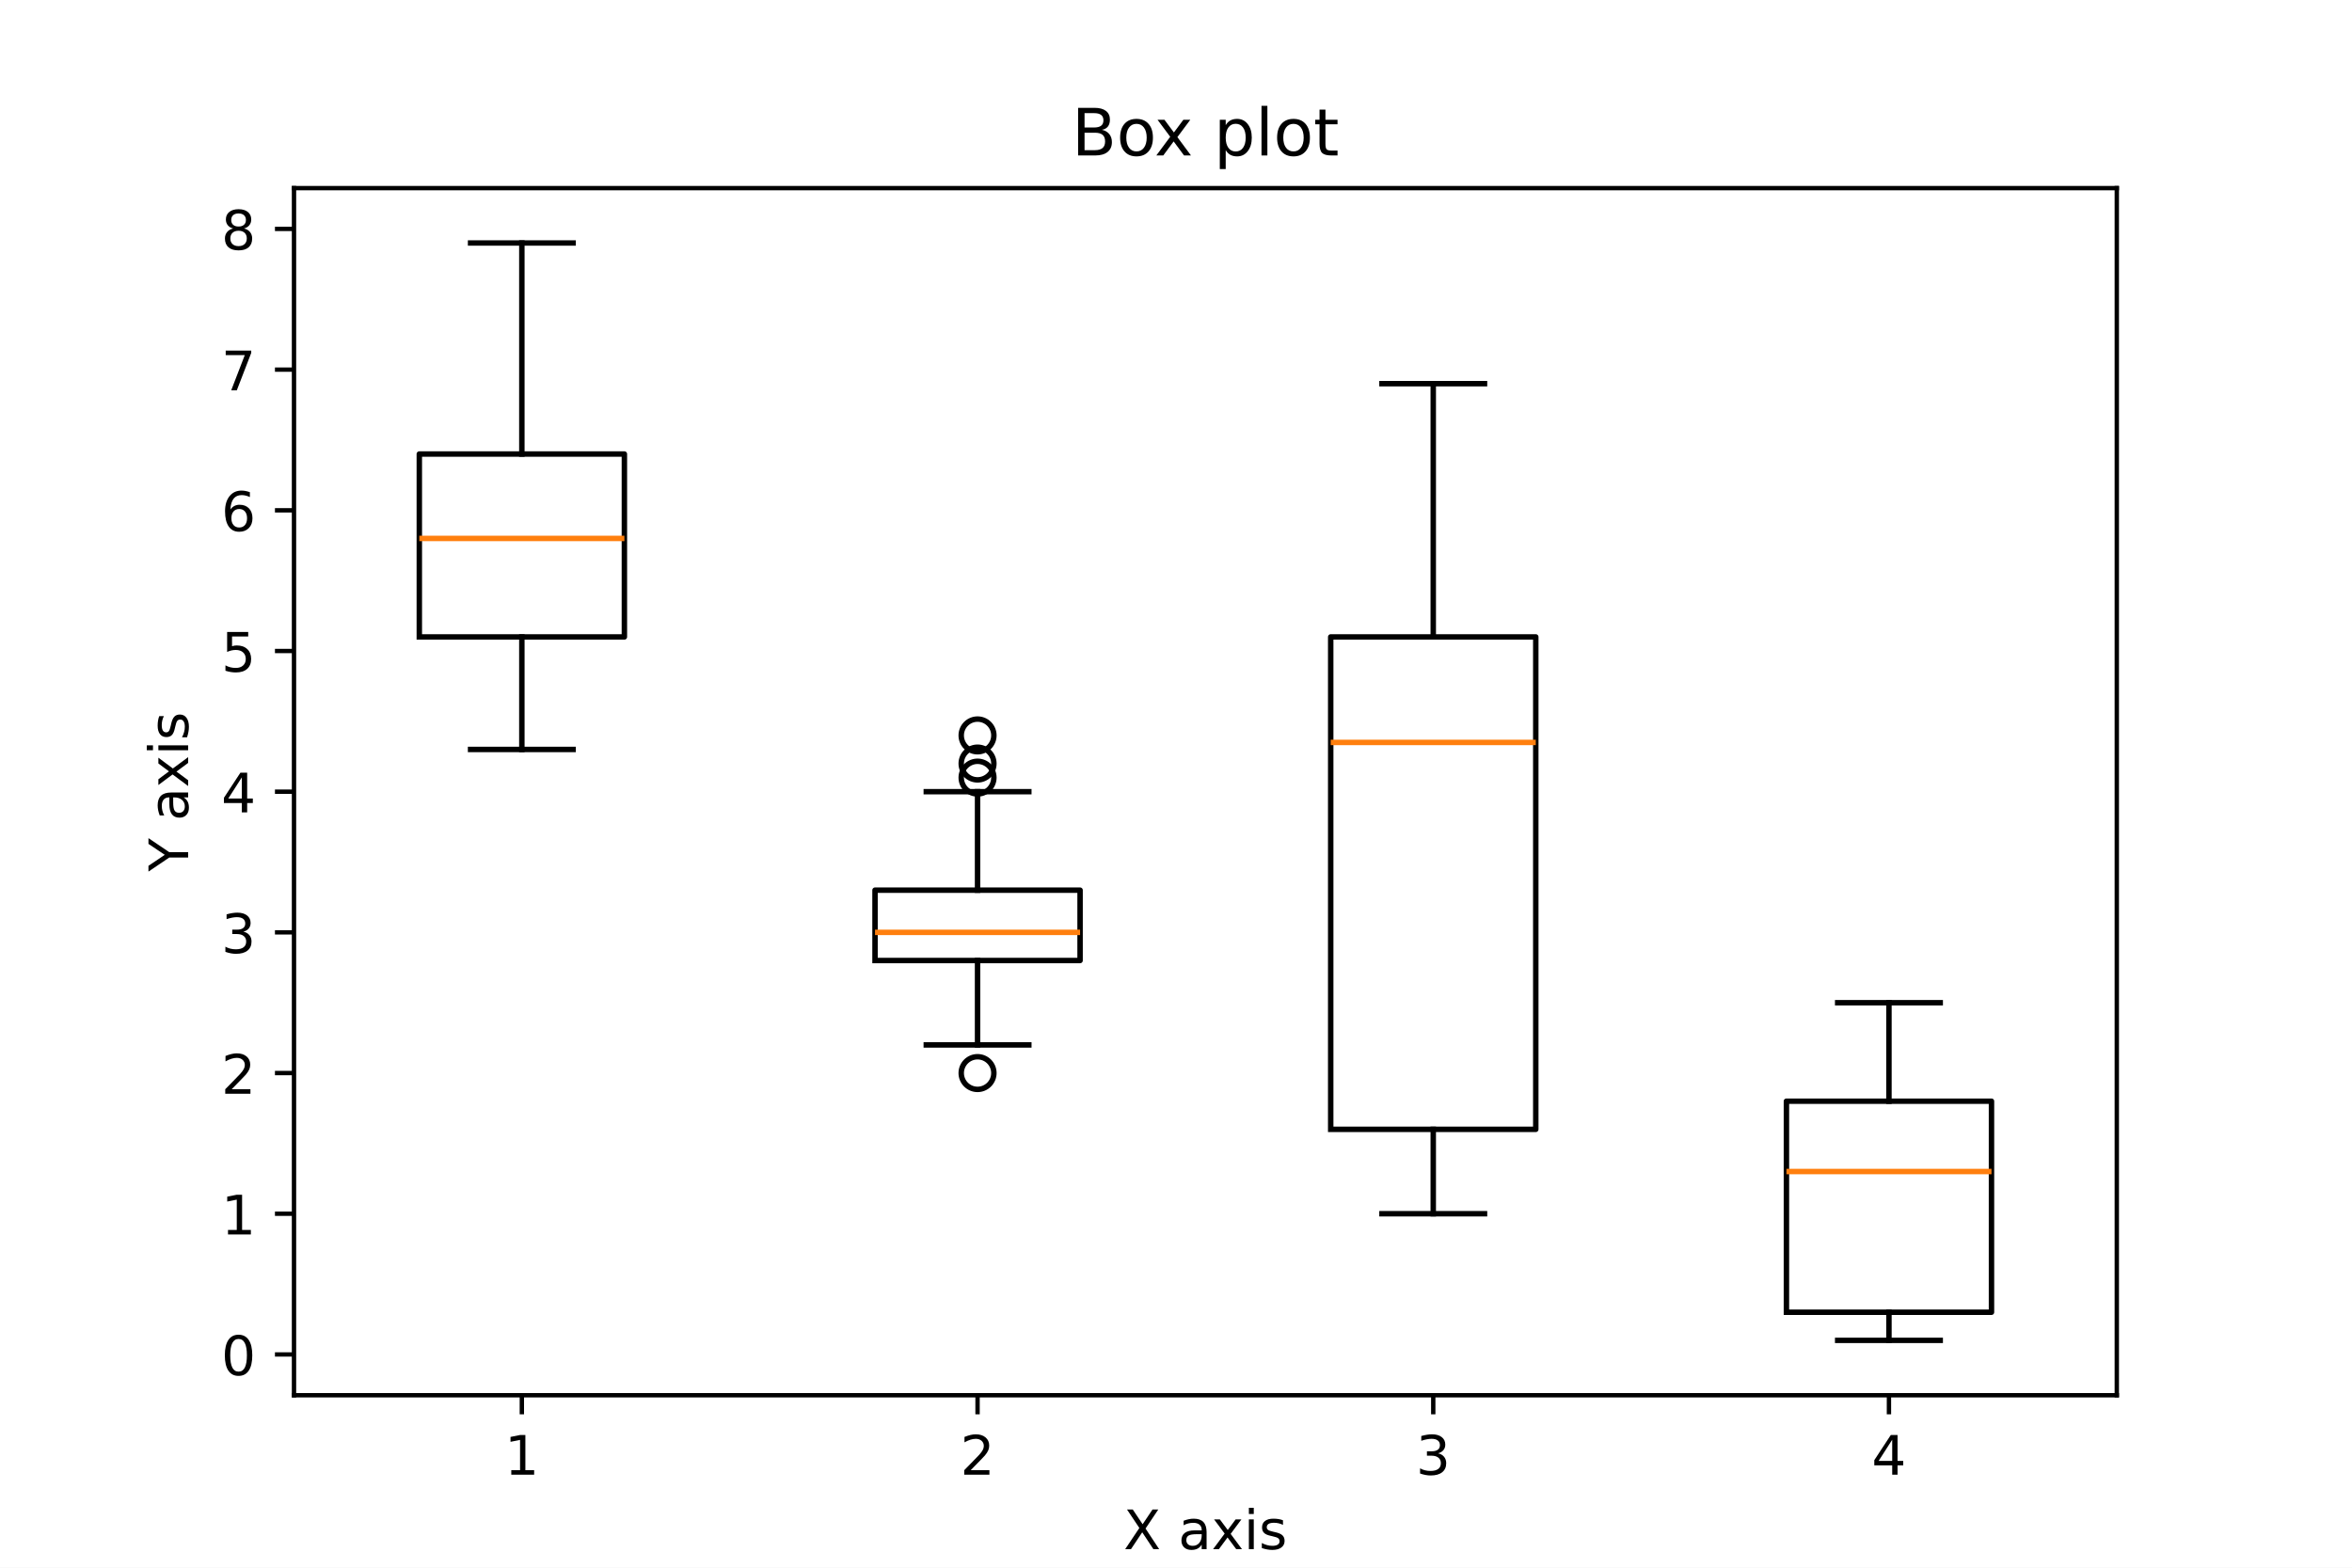
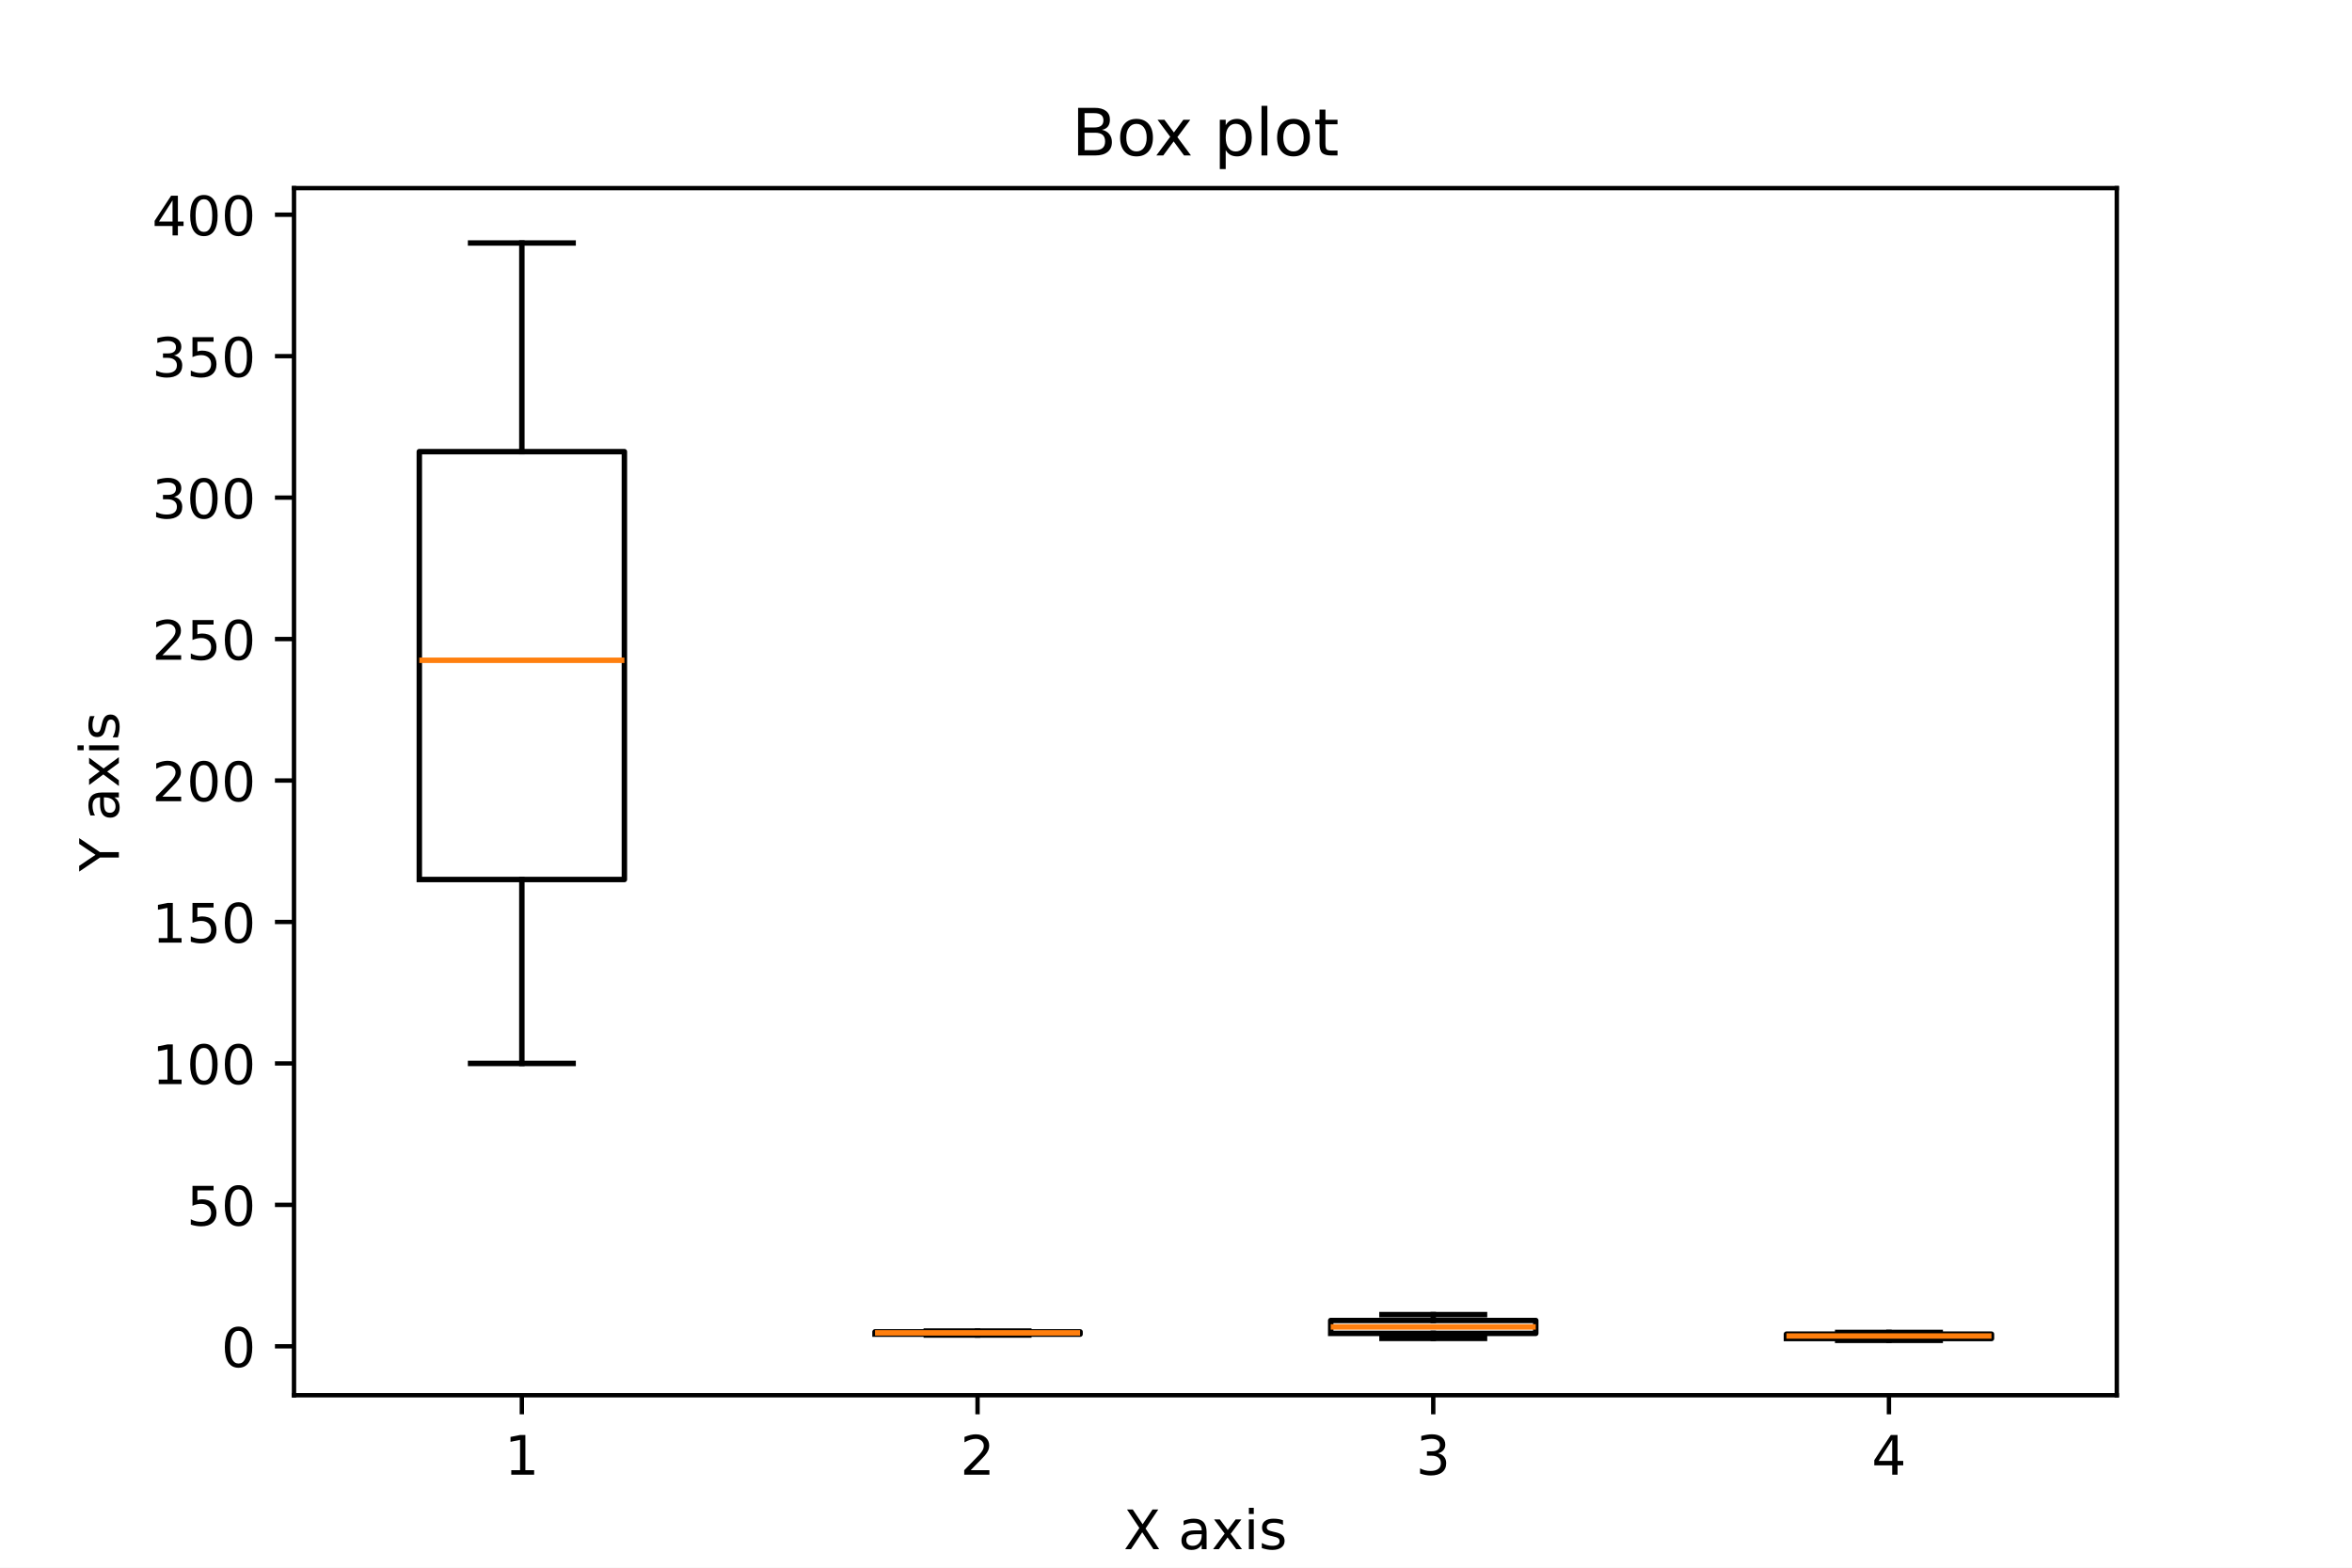
<svg xmlns="http://www.w3.org/2000/svg" xmlns:xlink="http://www.w3.org/1999/xlink" width="432pt" height="288pt" viewBox="0 0 432 288" version="1.1">
  <defs>
    <style type="text/css">*{stroke-linejoin: round; stroke-linecap: butt}</style>
  </defs>
  <g id="figure_1">
    <g id="patch_1">
      <path d="M 0 288  L 432 288  L 432 0  L 0 0  z " style="fill: #ffffff" />
    </g>
    <g id="axes_1">
      <g id="patch_2">
        <path d="M 54 256.32  L 388.8 256.32  L 388.8 34.56  L 54 34.56  z " style="fill: #ffffff" />
      </g>
      <g id="matplotlib.axis_1">
        <g id="xtick_1">
          <g id="line2d_1">
            <defs>
-               <path id="mfc45e859c0" d="M 0 0  L 0 3.5  " style="stroke: #000000; stroke-width: 0.8" />
+               <path id="m1914e4370e" d="M 0 0  L 0 3.5  " style="stroke: #000000; stroke-width: 0.8" />
            </defs>
            <g>
-               <use xlink:href="#mfc45e859c0" x="95.85" y="256.32" style="stroke: #000000; stroke-width: 0.8" />
+               <use xlink:href="#m1914e4370e" x="95.85" y="256.32" style="stroke: #000000; stroke-width: 0.8" />
            </g>
          </g>
          <g id="text_1">
            <g transform="translate(92.66875 270.9184) scale(0.1 -0.1)">
              <defs>
                <path id="DejaVuSans-31" d="M 794 531  L 1825 531  L 1825 4091  L 703 3866  L 703 4441  L 1819 4666  L 2450 4666  L 2450 531  L 3481 531  L 3481 0  L 794 0  L 794 531  z " transform="scale(0.015625)" />
              </defs>
              <use xlink:href="#DejaVuSans-31" />
            </g>
          </g>
        </g>
        <g id="xtick_2">
          <g id="line2d_2">
            <g>
-               <use xlink:href="#mfc45e859c0" x="179.55" y="256.32" style="stroke: #000000; stroke-width: 0.8" />
+               <use xlink:href="#m1914e4370e" x="179.55" y="256.32" style="stroke: #000000; stroke-width: 0.8" />
            </g>
          </g>
          <g id="text_2">
            <g transform="translate(176.3688 270.9184) scale(0.1 -0.1)">
              <defs>
                <path id="DejaVuSans-32" d="M 1228 531  L 3431 531  L 3431 0  L 469 0  L 469 531  Q 828 903 1448 1529  Q 2069 2156 2228 2338  Q 2531 2678 2651 2914  Q 2772 3150 2772 3378  Q 2772 3750 2511 3984  Q 2250 4219 1831 4219  Q 1534 4219 1204 4116  Q 875 4013 500 3803  L 500 4441  Q 881 4594 1212 4672  Q 1544 4750 1819 4750  Q 2544 4750 2975 4387  Q 3406 4025 3406 3419  Q 3406 3131 3298 2873  Q 3191 2616 2906 2266  Q 2828 2175 2409 1742  Q 1991 1309 1228 531  z " transform="scale(0.015625)" />
              </defs>
              <use xlink:href="#DejaVuSans-32" />
            </g>
          </g>
        </g>
        <g id="xtick_3">
          <g id="line2d_3">
            <g>
-               <use xlink:href="#mfc45e859c0" x="263.25" y="256.32" style="stroke: #000000; stroke-width: 0.8" />
+               <use xlink:href="#m1914e4370e" x="263.25" y="256.32" style="stroke: #000000; stroke-width: 0.8" />
            </g>
          </g>
          <g id="text_3">
            <g transform="translate(260.0688 270.9184) scale(0.1 -0.1)">
              <defs>
                <path id="DejaVuSans-33" d="M 2597 2516  Q 3050 2419 3304 2112  Q 3559 1806 3559 1356  Q 3559 666 3084 287  Q 2609 -91 1734 -91  Q 1441 -91 1130 -33  Q 819 25 488 141  L 488 750  Q 750 597 1062 519  Q 1375 441 1716 441  Q 2309 441 2620 675  Q 2931 909 2931 1356  Q 2931 1769 2642 2001  Q 2353 2234 1838 2234  L 1294 2234  L 1294 2753  L 1863 2753  Q 2328 2753 2575 2939  Q 2822 3125 2822 3475  Q 2822 3834 2567 4026  Q 2313 4219 1838 4219  Q 1578 4219 1281 4162  Q 984 4106 628 3988  L 628 4550  Q 988 4650 1302 4700  Q 1616 4750 1894 4750  Q 2613 4750 3031 4423  Q 3450 4097 3450 3541  Q 3450 3153 3228 2886  Q 3006 2619 2597 2516  z " transform="scale(0.015625)" />
              </defs>
              <use xlink:href="#DejaVuSans-33" />
            </g>
          </g>
        </g>
        <g id="xtick_4">
          <g id="line2d_4">
            <g>
-               <use xlink:href="#mfc45e859c0" x="346.95" y="256.32" style="stroke: #000000; stroke-width: 0.8" />
+               <use xlink:href="#m1914e4370e" x="346.95" y="256.32" style="stroke: #000000; stroke-width: 0.8" />
            </g>
          </g>
          <g id="text_4">
            <g transform="translate(343.7688 270.9184) scale(0.1 -0.1)">
              <defs>
                <path id="DejaVuSans-34" d="M 2419 4116  L 825 1625  L 2419 1625  L 2419 4116  z M 2253 4666  L 3047 4666  L 3047 1625  L 3713 1625  L 3713 1100  L 3047 1100  L 3047 0  L 2419 0  L 2419 1100  L 313 1100  L 313 1709  L 2253 4666  z " transform="scale(0.015625)" />
              </defs>
              <use xlink:href="#DejaVuSans-34" />
            </g>
          </g>
        </g>
        <g id="text_5">
          <g transform="translate(206.3688 284.5966) scale(0.1 -0.1)">
            <defs>
              <path id="DejaVuSans-58" d="M 403 4666  L 1081 4666  L 2241 2931  L 3406 4666  L 4084 4666  L 2584 2425  L 4184 0  L 3506 0  L 2194 1984  L 872 0  L 191 0  L 1856 2491  L 403 4666  z " transform="scale(0.015625)" />
              <path id="DejaVuSans-20" transform="scale(0.015625)" />
              <path id="DejaVuSans-61" d="M 2194 1759  Q 1497 1759 1228 1600  Q 959 1441 959 1056  Q 959 750 1161 570  Q 1363 391 1709 391  Q 2188 391 2477 730  Q 2766 1069 2766 1631  L 2766 1759  L 2194 1759  z M 3341 1997  L 3341 0  L 2766 0  L 2766 531  Q 2569 213 2275 61  Q 1981 -91 1556 -91  Q 1019 -91 701 211  Q 384 513 384 1019  Q 384 1609 779 1909  Q 1175 2209 1959 2209  L 2766 2209  L 2766 2266  Q 2766 2663 2505 2880  Q 2244 3097 1772 3097  Q 1472 3097 1187 3025  Q 903 2953 641 2809  L 641 3341  Q 956 3463 1253 3523  Q 1550 3584 1831 3584  Q 2591 3584 2966 3190  Q 3341 2797 3341 1997  z " transform="scale(0.015625)" />
              <path id="DejaVuSans-78" d="M 3513 3500  L 2247 1797  L 3578 0  L 2900 0  L 1881 1375  L 863 0  L 184 0  L 1544 1831  L 300 3500  L 978 3500  L 1906 2253  L 2834 3500  L 3513 3500  z " transform="scale(0.015625)" />
              <path id="DejaVuSans-69" d="M 603 3500  L 1178 3500  L 1178 0  L 603 0  L 603 3500  z M 603 4863  L 1178 4863  L 1178 4134  L 603 4134  L 603 4863  z " transform="scale(0.015625)" />
              <path id="DejaVuSans-73" d="M 2834 3397  L 2834 2853  Q 2591 2978 2328 3040  Q 2066 3103 1784 3103  Q 1356 3103 1142 2972  Q 928 2841 928 2578  Q 928 2378 1081 2264  Q 1234 2150 1697 2047  L 1894 2003  Q 2506 1872 2764 1633  Q 3022 1394 3022 966  Q 3022 478 2636 193  Q 2250 -91 1575 -91  Q 1294 -91 989 -36  Q 684 19 347 128  L 347 722  Q 666 556 975 473  Q 1284 391 1588 391  Q 1994 391 2212 530  Q 2431 669 2431 922  Q 2431 1156 2273 1281  Q 2116 1406 1581 1522  L 1381 1569  Q 847 1681 609 1914  Q 372 2147 372 2553  Q 372 3047 722 3315  Q 1072 3584 1716 3584  Q 2034 3584 2315 3537  Q 2597 3491 2834 3397  z " transform="scale(0.015625)" />
            </defs>
            <use xlink:href="#DejaVuSans-58" />
            <use xlink:href="#DejaVuSans-20" transform="translate(68.50586 0)" />
            <use xlink:href="#DejaVuSans-61" transform="translate(100.293 0)" />
            <use xlink:href="#DejaVuSans-78" transform="translate(161.5723 0)" />
            <use xlink:href="#DejaVuSans-69" transform="translate(220.752 0)" />
            <use xlink:href="#DejaVuSans-73" transform="translate(248.5352 0)" />
          </g>
        </g>
      </g>
      <g id="matplotlib.axis_2">
        <g id="ytick_1">
          <g id="line2d_5">
            <defs>
-               <path id="m4e6c977503" d="M 0 0  L -3.5 0  " style="stroke: #000000; stroke-width: 0.8" />
+               <path id="m6f1f8311e8" d="M 0 0  L -3.5 0  " style="stroke: #000000; stroke-width: 0.8" />
            </defs>
            <g>
-               <use xlink:href="#m4e6c977503" x="54" y="248.825" style="stroke: #000000; stroke-width: 0.8" />
+               <use xlink:href="#m6f1f8311e8" x="54" y="247.331" style="stroke: #000000; stroke-width: 0.8" />
            </g>
          </g>
          <g id="text_6">
-             <g transform="translate(40.6375 252.6238) scale(0.1 -0.1)">
+             <g transform="translate(40.6375 251.1306) scale(0.1 -0.1)">
              <defs>
                <path id="DejaVuSans-30" d="M 2034 4250  Q 1547 4250 1301 3770  Q 1056 3291 1056 2328  Q 1056 1369 1301 889  Q 1547 409 2034 409  Q 2525 409 2770 889  Q 3016 1369 3016 2328  Q 3016 3291 2770 3770  Q 2525 4250 2034 4250  z M 2034 4750  Q 2819 4750 3233 4129  Q 3647 3509 3647 2328  Q 3647 1150 3233 529  Q 2819 -91 2034 -91  Q 1250 -91 836 529  Q 422 1150 422 2328  Q 422 3509 836 4129  Q 1250 4750 2034 4750  z " transform="scale(0.015625)" />
              </defs>
              <use xlink:href="#DejaVuSans-30" />
            </g>
          </g>
        </g>
        <g id="ytick_2">
          <g id="line2d_6">
            <g>
-               <use xlink:href="#m4e6c977503" x="54" y="222.978" style="stroke: #000000; stroke-width: 0.8" />
+               <use xlink:href="#m6f1f8311e8" x="54" y="221.345" style="stroke: #000000; stroke-width: 0.8" />
            </g>
          </g>
          <g id="text_7">
-             <g transform="translate(40.6375 226.7777) scale(0.1 -0.1)">
-               <use xlink:href="#DejaVuSans-31" />
+             <g transform="translate(34.275 225.1446) scale(0.1 -0.1)">
+               <defs>
+                 <path id="DejaVuSans-35" d="M 691 4666  L 3169 4666  L 3169 4134  L 1269 4134  L 1269 2991  Q 1406 3038 1543 3061  Q 1681 3084 1819 3084  Q 2600 3084 3056 2656  Q 3513 2228 3513 1497  Q 3513 744 3044 326  Q 2575 -91 1722 -91  Q 1428 -91 1123 -41  Q 819 9 494 109  L 494 744  Q 775 591 1075 516  Q 1375 441 1709 441  Q 2250 441 2565 725  Q 2881 1009 2881 1497  Q 2881 1984 2565 2268  Q 2250 2553 1709 2553  Q 1456 2553 1204 2497  Q 953 2441 691 2322  L 691 4666  z " transform="scale(0.015625)" />
+               </defs>
+               <use xlink:href="#DejaVuSans-35" />
+               <use xlink:href="#DejaVuSans-30" transform="translate(63.62305 0)" />
            </g>
          </g>
        </g>
        <g id="ytick_3">
          <g id="line2d_7">
            <g>
-               <use xlink:href="#m4e6c977503" x="54" y="197.132" style="stroke: #000000; stroke-width: 0.8" />
+               <use xlink:href="#m6f1f8311e8" x="54" y="195.359" style="stroke: #000000; stroke-width: 0.8" />
            </g>
          </g>
          <g id="text_8">
-             <g transform="translate(40.6375 200.9315) scale(0.1 -0.1)">
-               <use xlink:href="#DejaVuSans-32" />
+             <g transform="translate(27.9125 199.1585) scale(0.1 -0.1)">
+               <use xlink:href="#DejaVuSans-31" />
+               <use xlink:href="#DejaVuSans-30" transform="translate(63.62305 0)" />
+               <use xlink:href="#DejaVuSans-30" transform="translate(127.2461 0)" />
            </g>
          </g>
        </g>
        <g id="ytick_4">
          <g id="line2d_8">
            <g>
-               <use xlink:href="#m4e6c977503" x="54" y="171.286" style="stroke: #000000; stroke-width: 0.8" />
+               <use xlink:href="#m6f1f8311e8" x="54" y="169.373" style="stroke: #000000; stroke-width: 0.8" />
            </g>
          </g>
          <g id="text_9">
-             <g transform="translate(40.6375 175.0854) scale(0.1 -0.1)">
-               <use xlink:href="#DejaVuSans-33" />
+             <g transform="translate(27.9125 173.1724) scale(0.1 -0.1)">
+               <use xlink:href="#DejaVuSans-31" />
+               <use xlink:href="#DejaVuSans-35" transform="translate(63.62305 0)" />
+               <use xlink:href="#DejaVuSans-30" transform="translate(127.2461 0)" />
            </g>
          </g>
        </g>
        <g id="ytick_5">
          <g id="line2d_9">
            <g>
-               <use xlink:href="#m4e6c977503" x="54" y="145.44" style="stroke: #000000; stroke-width: 0.8" />
+               <use xlink:href="#m6f1f8311e8" x="54" y="143.387" style="stroke: #000000; stroke-width: 0.8" />
            </g>
          </g>
          <g id="text_10">
-             <g transform="translate(40.6375 149.2392) scale(0.1 -0.1)">
-               <use xlink:href="#DejaVuSans-34" />
+             <g transform="translate(27.9125 147.1863) scale(0.1 -0.1)">
+               <use xlink:href="#DejaVuSans-32" />
+               <use xlink:href="#DejaVuSans-30" transform="translate(63.62305 0)" />
+               <use xlink:href="#DejaVuSans-30" transform="translate(127.2461 0)" />
            </g>
          </g>
        </g>
        <g id="ytick_6">
          <g id="line2d_10">
            <g>
-               <use xlink:href="#m4e6c977503" x="54" y="119.594" style="stroke: #000000; stroke-width: 0.8" />
+               <use xlink:href="#m6f1f8311e8" x="54" y="117.401" style="stroke: #000000; stroke-width: 0.8" />
            </g>
          </g>
          <g id="text_11">
-             <g transform="translate(40.6375 123.3931) scale(0.1 -0.1)">
-               <defs>
-                 <path id="DejaVuSans-35" d="M 691 4666  L 3169 4666  L 3169 4134  L 1269 4134  L 1269 2991  Q 1406 3038 1543 3061  Q 1681 3084 1819 3084  Q 2600 3084 3056 2656  Q 3513 2228 3513 1497  Q 3513 744 3044 326  Q 2575 -91 1722 -91  Q 1428 -91 1123 -41  Q 819 9 494 109  L 494 744  Q 775 591 1075 516  Q 1375 441 1709 441  Q 2250 441 2565 725  Q 2881 1009 2881 1497  Q 2881 1984 2565 2268  Q 2250 2553 1709 2553  Q 1456 2553 1204 2497  Q 953 2441 691 2322  L 691 4666  z " transform="scale(0.015625)" />
-               </defs>
-               <use xlink:href="#DejaVuSans-35" />
+             <g transform="translate(27.9125 121.2002) scale(0.1 -0.1)">
+               <use xlink:href="#DejaVuSans-32" />
+               <use xlink:href="#DejaVuSans-35" transform="translate(63.62305 0)" />
+               <use xlink:href="#DejaVuSans-30" transform="translate(127.2461 0)" />
            </g>
          </g>
        </g>
        <g id="ytick_7">
          <g id="line2d_11">
            <g>
-               <use xlink:href="#m4e6c977503" x="54" y="93.748" style="stroke: #000000; stroke-width: 0.8" />
+               <use xlink:href="#m6f1f8311e8" x="54" y="91.415" style="stroke: #000000; stroke-width: 0.8" />
            </g>
          </g>
          <g id="text_12">
-             <g transform="translate(40.6375 97.54691) scale(0.1 -0.1)">
-               <defs>
-                 <path id="DejaVuSans-36" d="M 2113 2584  Q 1688 2584 1439 2293  Q 1191 2003 1191 1497  Q 1191 994 1439 701  Q 1688 409 2113 409  Q 2538 409 2786 701  Q 3034 994 3034 1497  Q 3034 2003 2786 2293  Q 2538 2584 2113 2584  z M 3366 4563  L 3366 3988  Q 3128 4100 2886 4159  Q 2644 4219 2406 4219  Q 1781 4219 1451 3797  Q 1122 3375 1075 2522  Q 1259 2794 1537 2939  Q 1816 3084 2150 3084  Q 2853 3084 3261 2657  Q 3669 2231 3669 1497  Q 3669 778 3244 343  Q 2819 -91 2113 -91  Q 1303 -91 875 529  Q 447 1150 447 2328  Q 447 3434 972 4092  Q 1497 4750 2381 4750  Q 2619 4750 2861 4703  Q 3103 4656 3366 4563  z " transform="scale(0.015625)" />
-               </defs>
-               <use xlink:href="#DejaVuSans-36" />
+             <g transform="translate(27.9125 95.21416) scale(0.1 -0.1)">
+               <use xlink:href="#DejaVuSans-33" />
+               <use xlink:href="#DejaVuSans-30" transform="translate(63.62305 0)" />
+               <use xlink:href="#DejaVuSans-30" transform="translate(127.2461 0)" />
            </g>
          </g>
        </g>
        <g id="ytick_8">
          <g id="line2d_12">
            <g>
-               <use xlink:href="#m4e6c977503" x="54" y="67.902" style="stroke: #000000; stroke-width: 0.8" />
+               <use xlink:href="#m6f1f8311e8" x="54" y="65.429" style="stroke: #000000; stroke-width: 0.8" />
            </g>
          </g>
          <g id="text_13">
-             <g transform="translate(40.6375 71.70076) scale(0.1 -0.1)">
-               <defs>
-                 <path id="DejaVuSans-37" d="M 525 4666  L 3525 4666  L 3525 4397  L 1831 0  L 1172 0  L 2766 4134  L 525 4134  L 525 4666  z " transform="scale(0.015625)" />
-               </defs>
-               <use xlink:href="#DejaVuSans-37" />
+             <g transform="translate(27.9125 69.22808) scale(0.1 -0.1)">
+               <use xlink:href="#DejaVuSans-33" />
+               <use xlink:href="#DejaVuSans-35" transform="translate(63.62305 0)" />
+               <use xlink:href="#DejaVuSans-30" transform="translate(127.2461 0)" />
            </g>
          </g>
        </g>
        <g id="ytick_9">
          <g id="line2d_13">
            <g>
-               <use xlink:href="#m4e6c977503" x="54" y="42.055" style="stroke: #000000; stroke-width: 0.8" />
+               <use xlink:href="#m6f1f8311e8" x="54" y="39.443" style="stroke: #000000; stroke-width: 0.8" />
            </g>
          </g>
          <g id="text_14">
-             <g transform="translate(40.6375 45.8546) scale(0.1 -0.1)">
-               <defs>
-                 <path id="DejaVuSans-38" d="M 2034 2216  Q 1584 2216 1326 1975  Q 1069 1734 1069 1313  Q 1069 891 1326 650  Q 1584 409 2034 409  Q 2484 409 2743 651  Q 3003 894 3003 1313  Q 3003 1734 2745 1975  Q 2488 2216 2034 2216  z M 1403 2484  Q 997 2584 770 2862  Q 544 3141 544 3541  Q 544 4100 942 4425  Q 1341 4750 2034 4750  Q 2731 4750 3128 4425  Q 3525 4100 3525 3541  Q 3525 3141 3298 2862  Q 3072 2584 2669 2484  Q 3125 2378 3379 2068  Q 3634 1759 3634 1313  Q 3634 634 3220 271  Q 2806 -91 2034 -91  Q 1263 -91 848 271  Q 434 634 434 1313  Q 434 1759 690 2068  Q 947 2378 1403 2484  z M 1172 3481  Q 1172 3119 1398 2916  Q 1625 2713 2034 2713  Q 2441 2713 2670 2916  Q 2900 3119 2900 3481  Q 2900 3844 2670 4047  Q 2441 4250 2034 4250  Q 1625 4250 1398 4047  Q 1172 3844 1172 3481  z " transform="scale(0.015625)" />
-               </defs>
-               <use xlink:href="#DejaVuSans-38" />
+             <g transform="translate(27.9125 43.242) scale(0.1 -0.1)">
+               <use xlink:href="#DejaVuSans-34" />
+               <use xlink:href="#DejaVuSans-30" transform="translate(63.62305 0)" />
+               <use xlink:href="#DejaVuSans-30" transform="translate(127.2461 0)" />
            </g>
          </g>
        </g>
        <g id="text_15">
-           <g transform="translate(34.55781 160.1002) rotate(-90) scale(0.1 -0.1)">
+           <g transform="translate(21.83281 160.1002) rotate(-90) scale(0.1 -0.1)">
            <defs>
              <path id="DejaVuSans-59" d="M -13 4666  L 666 4666  L 1959 2747  L 3244 4666  L 3922 4666  L 2272 2222  L 2272 0  L 1638 0  L 1638 2222  L -13 4666  z " transform="scale(0.015625)" />
            </defs>
            <use xlink:href="#DejaVuSans-59" />
            <use xlink:href="#DejaVuSans-20" transform="translate(61.08398 0)" />
            <use xlink:href="#DejaVuSans-61" transform="translate(92.87109 0)" />
            <use xlink:href="#DejaVuSans-78" transform="translate(154.1504 0)" />
            <use xlink:href="#DejaVuSans-69" transform="translate(213.3301 0)" />
            <use xlink:href="#DejaVuSans-73" transform="translate(241.1133 0)" />
          </g>
        </g>
      </g>
      <g id="line2d_14">
-         <path d="M 77.017 117.009  L 114.683 117.009  L 114.683 83.409  L 77.017 83.409  L 77.017 117.009  " clip-path="url(#pa0dce81ddb)" style="fill: none; stroke: #000000; stroke-linecap: square" />
+         <path d="M 77.017 161.577  L 114.683 161.577  L 114.683 82.969  L 77.017 82.969  L 77.017 161.577  " clip-path="url(#p18687133e6)" style="fill: none; stroke: #000000; stroke-linecap: square" />
      </g>
      <g id="line2d_15">
-         <path d="M 95.85 117.009  L 95.85 137.686  " clip-path="url(#pa0dce81ddb)" style="fill: none; stroke: #000000; stroke-linecap: square" />
+         <path d="M 95.85 161.577  L 95.85 195.359  " clip-path="url(#p18687133e6)" style="fill: none; stroke: #000000; stroke-linecap: square" />
      </g>
      <g id="line2d_16">
-         <path d="M 95.85 83.409  L 95.85 44.64  " clip-path="url(#pa0dce81ddb)" style="fill: none; stroke: #000000; stroke-linecap: square" />
+         <path d="M 95.85 82.969  L 95.85 44.64  " clip-path="url(#p18687133e6)" style="fill: none; stroke: #000000; stroke-linecap: square" />
      </g>
      <g id="line2d_17">
-         <path d="M 86.434 137.686  L 105.266 137.686  " clip-path="url(#pa0dce81ddb)" style="fill: none; stroke: #000000; stroke-linecap: square" />
+         <path d="M 86.434 195.359  L 105.266 195.359  " clip-path="url(#p18687133e6)" style="fill: none; stroke: #000000; stroke-linecap: square" />
      </g>
      <g id="line2d_18">
-         <path d="M 86.434 44.64  L 105.266 44.64  " clip-path="url(#pa0dce81ddb)" style="fill: none; stroke: #000000; stroke-linecap: square" />
+         <path d="M 86.434 44.64  L 105.266 44.64  " clip-path="url(#p18687133e6)" style="fill: none; stroke: #000000; stroke-linecap: square" />
      </g>
      <g id="line2d_19" />
      <g id="line2d_20">
-         <path d="M 160.718 176.455  L 198.382 176.455  L 198.382 163.532  L 160.718 163.532  L 160.718 176.455  " clip-path="url(#pa0dce81ddb)" style="fill: none; stroke: #000000; stroke-linecap: square" />
+         <path d="M 160.718 245.097  L 198.382 245.097  L 198.382 244.681  L 160.718 244.681  L 160.718 245.097  " clip-path="url(#p18687133e6)" style="fill: none; stroke: #000000; stroke-linecap: square" />
      </g>
      <g id="line2d_21">
-         <path d="M 179.55 176.455  L 179.55 191.963  " clip-path="url(#pa0dce81ddb)" style="fill: none; stroke: #000000; stroke-linecap: square" />
+         <path d="M 179.55 245.097  L 179.55 245.253  " clip-path="url(#p18687133e6)" style="fill: none; stroke: #000000; stroke-linecap: square" />
      </g>
      <g id="line2d_22">
-         <path d="M 179.55 163.532  L 179.55 145.44  " clip-path="url(#pa0dce81ddb)" style="fill: none; stroke: #000000; stroke-linecap: square" />
+         <path d="M 179.55 244.681  L 179.55 244.525  " clip-path="url(#p18687133e6)" style="fill: none; stroke: #000000; stroke-linecap: square" />
      </g>
      <g id="line2d_23">
-         <path d="M 170.134 191.963  L 188.966 191.963  " clip-path="url(#pa0dce81ddb)" style="fill: none; stroke: #000000; stroke-linecap: square" />
+         <path d="M 170.134 245.253  L 188.966 245.253  " clip-path="url(#p18687133e6)" style="fill: none; stroke: #000000; stroke-linecap: square" />
      </g>
      <g id="line2d_24">
-         <path d="M 170.134 145.44  L 188.966 145.44  " clip-path="url(#pa0dce81ddb)" style="fill: none; stroke: #000000; stroke-linecap: square" />
-       </g>
-       <g id="line2d_25">
-         <defs>
-           <path id="m94dd2345bd" d="M 0 3  C 0.796 3 1.559 2.684 2.121 2.121  C 2.684 1.559 3 0.796 3 0  C 3 -0.796 2.684 -1.559 2.121 -2.121  C 1.559 -2.684 0.796 -3 0 -3  C -0.796 -3 -1.559 -2.684 -2.121 -2.121  C -2.684 -1.559 -3 -0.796 -3 0  C -3 0.796 -2.684 1.559 -2.121 2.121  C -1.559 2.684 -0.796 3 0 3  z " style="stroke: #000000" />
-         </defs>
-         <g clip-path="url(#pa0dce81ddb)">
-           <use xlink:href="#m94dd2345bd" x="179.55" y="197.132" style="fill-opacity: 0; stroke: #000000" />
-           <use xlink:href="#m94dd2345bd" x="179.55" y="135.102" style="fill-opacity: 0; stroke: #000000" />
-           <use xlink:href="#m94dd2345bd" x="179.55" y="142.855" style="fill-opacity: 0; stroke: #000000" />
-           <use xlink:href="#m94dd2345bd" x="179.55" y="140.271" style="fill-opacity: 0; stroke: #000000" />
-         </g>
-       </g>
+         <path d="M 170.134 244.525  L 188.966 244.525  " clip-path="url(#p18687133e6)" style="fill: none; stroke: #000000; stroke-linecap: square" />
+       </g>
+       <g id="line2d_25" />
      <g id="line2d_26">
-         <path d="M 244.417 207.471  L 282.082 207.471  L 282.082 117.009  L 244.417 117.009  L 244.417 207.471  " clip-path="url(#pa0dce81ddb)" style="fill: none; stroke: #000000; stroke-linecap: square" />
+         <path d="M 244.417 244.954  L 282.082 244.954  L 282.082 242.589  L 244.417 242.589  L 244.417 244.954  " clip-path="url(#p18687133e6)" style="fill: none; stroke: #000000; stroke-linecap: square" />
      </g>
      <g id="line2d_27">
-         <path d="M 263.25 207.471  L 263.25 222.978  " clip-path="url(#pa0dce81ddb)" style="fill: none; stroke: #000000; stroke-linecap: square" />
+         <path d="M 263.25 244.954  L 263.25 245.876  " clip-path="url(#p18687133e6)" style="fill: none; stroke: #000000; stroke-linecap: square" />
      </g>
      <g id="line2d_28">
-         <path d="M 263.25 117.009  L 263.25 70.486  " clip-path="url(#pa0dce81ddb)" style="fill: none; stroke: #000000; stroke-linecap: square" />
+         <path d="M 263.25 242.589  L 263.25 241.511  " clip-path="url(#p18687133e6)" style="fill: none; stroke: #000000; stroke-linecap: square" />
      </g>
      <g id="line2d_29">
-         <path d="M 253.834 222.978  L 272.666 222.978  " clip-path="url(#pa0dce81ddb)" style="fill: none; stroke: #000000; stroke-linecap: square" />
+         <path d="M 253.834 245.876  L 272.666 245.876  " clip-path="url(#p18687133e6)" style="fill: none; stroke: #000000; stroke-linecap: square" />
      </g>
      <g id="line2d_30">
-         <path d="M 253.834 70.486  L 272.666 70.486  " clip-path="url(#pa0dce81ddb)" style="fill: none; stroke: #000000; stroke-linecap: square" />
+         <path d="M 253.834 241.511  L 272.666 241.511  " clip-path="url(#p18687133e6)" style="fill: none; stroke: #000000; stroke-linecap: square" />
      </g>
      <g id="line2d_31" />
      <g id="line2d_32">
-         <path d="M 328.118 241.071  L 365.783 241.071  L 365.783 202.302  L 328.118 202.302  L 328.118 241.071  " clip-path="url(#pa0dce81ddb)" style="fill: none; stroke: #000000; stroke-linecap: square" />
+         <path d="M 328.118 245.902  L 365.783 245.902  L 365.783 245.097  L 328.118 245.097  L 328.118 245.902  " clip-path="url(#p18687133e6)" style="fill: none; stroke: #000000; stroke-linecap: square" />
      </g>
      <g id="line2d_33">
-         <path d="M 346.95 241.071  L 346.95 246.24  " clip-path="url(#pa0dce81ddb)" style="fill: none; stroke: #000000; stroke-linecap: square" />
+         <path d="M 346.95 245.902  L 346.95 246.24  " clip-path="url(#p18687133e6)" style="fill: none; stroke: #000000; stroke-linecap: square" />
      </g>
      <g id="line2d_34">
-         <path d="M 346.95 202.302  L 346.95 184.209  " clip-path="url(#pa0dce81ddb)" style="fill: none; stroke: #000000; stroke-linecap: square" />
+         <path d="M 346.95 245.097  L 346.95 244.785  " clip-path="url(#p18687133e6)" style="fill: none; stroke: #000000; stroke-linecap: square" />
      </g>
      <g id="line2d_35">
-         <path d="M 337.534 246.24  L 356.366 246.24  " clip-path="url(#pa0dce81ddb)" style="fill: none; stroke: #000000; stroke-linecap: square" />
+         <path d="M 337.534 246.24  L 356.366 246.24  " clip-path="url(#p18687133e6)" style="fill: none; stroke: #000000; stroke-linecap: square" />
      </g>
      <g id="line2d_36">
-         <path d="M 337.534 184.209  L 356.366 184.209  " clip-path="url(#pa0dce81ddb)" style="fill: none; stroke: #000000; stroke-linecap: square" />
+         <path d="M 337.534 244.785  L 356.366 244.785  " clip-path="url(#p18687133e6)" style="fill: none; stroke: #000000; stroke-linecap: square" />
      </g>
      <g id="line2d_37" />
      <g id="line2d_38">
-         <path d="M 77.017 98.917  L 114.683 98.917  " clip-path="url(#pa0dce81ddb)" style="fill: none; stroke: #ff7f0e" />
+         <path d="M 77.017 121.299  L 114.683 121.299  " clip-path="url(#p18687133e6)" style="fill: none; stroke: #ff7f0e" />
      </g>
      <g id="line2d_39">
-         <path d="M 160.718 171.286  L 198.382 171.286  " clip-path="url(#pa0dce81ddb)" style="fill: none; stroke: #ff7f0e" />
+         <path d="M 160.718 244.863  L 198.382 244.863  " clip-path="url(#p18687133e6)" style="fill: none; stroke: #ff7f0e" />
      </g>
      <g id="line2d_40">
-         <path d="M 244.417 136.394  L 282.082 136.394  " clip-path="url(#pa0dce81ddb)" style="fill: none; stroke: #ff7f0e" />
+         <path d="M 244.417 243.771  L 282.082 243.771  " clip-path="url(#p18687133e6)" style="fill: none; stroke: #ff7f0e" />
      </g>
      <g id="line2d_41">
-         <path d="M 328.118 215.225  L 365.783 215.225  " clip-path="url(#pa0dce81ddb)" style="fill: none; stroke: #ff7f0e" />
+         <path d="M 328.118 245.434  L 365.783 245.434  " clip-path="url(#p18687133e6)" style="fill: none; stroke: #ff7f0e" />
      </g>
      <g id="patch_3">
        <path d="M 54 256.32  L 54 34.56  " style="fill: none; stroke: #000000; stroke-width: 0.8; stroke-linejoin: miter; stroke-linecap: square" />
      </g>
      <g id="patch_4">
        <path d="M 388.8 256.32  L 388.8 34.56  " style="fill: none; stroke: #000000; stroke-width: 0.8; stroke-linejoin: miter; stroke-linecap: square" />
      </g>
      <g id="patch_5">
        <path d="M 54 256.32  L 388.8 256.32  " style="fill: none; stroke: #000000; stroke-width: 0.8; stroke-linejoin: miter; stroke-linecap: square" />
      </g>
      <g id="patch_6">
        <path d="M 54 34.56  L 388.8 34.56  " style="fill: none; stroke: #000000; stroke-width: 0.8; stroke-linejoin: miter; stroke-linecap: square" />
      </g>
      <g id="text_16">
        <g transform="translate(196.8422 28.56) scale(0.12 -0.12)">
          <defs>
            <path id="DejaVuSans-42" d="M 1259 2228  L 1259 519  L 2272 519  Q 2781 519 3026 730  Q 3272 941 3272 1375  Q 3272 1813 3026 2020  Q 2781 2228 2272 2228  L 1259 2228  z M 1259 4147  L 1259 2741  L 2194 2741  Q 2656 2741 2882 2914  Q 3109 3088 3109 3444  Q 3109 3797 2882 3972  Q 2656 4147 2194 4147  L 1259 4147  z M 628 4666  L 2241 4666  Q 2963 4666 3353 4366  Q 3744 4066 3744 3513  Q 3744 3084 3544 2831  Q 3344 2578 2956 2516  Q 3422 2416 3680 2098  Q 3938 1781 3938 1306  Q 3938 681 3513 340  Q 3088 0 2303 0  L 628 0  L 628 4666  z " transform="scale(0.015625)" />
            <path id="DejaVuSans-6f" d="M 1959 3097  Q 1497 3097 1228 2736  Q 959 2375 959 1747  Q 959 1119 1226 758  Q 1494 397 1959 397  Q 2419 397 2687 759  Q 2956 1122 2956 1747  Q 2956 2369 2687 2733  Q 2419 3097 1959 3097  z M 1959 3584  Q 2709 3584 3137 3096  Q 3566 2609 3566 1747  Q 3566 888 3137 398  Q 2709 -91 1959 -91  Q 1206 -91 779 398  Q 353 888 353 1747  Q 353 2609 779 3096  Q 1206 3584 1959 3584  z " transform="scale(0.015625)" />
            <path id="DejaVuSans-70" d="M 1159 525  L 1159 -1331  L 581 -1331  L 581 3500  L 1159 3500  L 1159 2969  Q 1341 3281 1617 3432  Q 1894 3584 2278 3584  Q 2916 3584 3314 3078  Q 3713 2572 3713 1747  Q 3713 922 3314 415  Q 2916 -91 2278 -91  Q 1894 -91 1617 61  Q 1341 213 1159 525  z M 3116 1747  Q 3116 2381 2855 2742  Q 2594 3103 2138 3103  Q 1681 3103 1420 2742  Q 1159 2381 1159 1747  Q 1159 1113 1420 752  Q 1681 391 2138 391  Q 2594 391 2855 752  Q 3116 1113 3116 1747  z " transform="scale(0.015625)" />
            <path id="DejaVuSans-6c" d="M 603 4863  L 1178 4863  L 1178 0  L 603 0  L 603 4863  z " transform="scale(0.015625)" />
            <path id="DejaVuSans-74" d="M 1172 4494  L 1172 3500  L 2356 3500  L 2356 3053  L 1172 3053  L 1172 1153  Q 1172 725 1289 603  Q 1406 481 1766 481  L 2356 481  L 2356 0  L 1766 0  Q 1100 0 847 248  Q 594 497 594 1153  L 594 3053  L 172 3053  L 172 3500  L 594 3500  L 594 4494  L 1172 4494  z " transform="scale(0.015625)" />
          </defs>
          <use xlink:href="#DejaVuSans-42" />
          <use xlink:href="#DejaVuSans-6f" transform="translate(68.60352 0)" />
          <use xlink:href="#DejaVuSans-78" transform="translate(126.6602 0)" />
          <use xlink:href="#DejaVuSans-20" transform="translate(185.8398 0)" />
          <use xlink:href="#DejaVuSans-70" transform="translate(217.627 0)" />
          <use xlink:href="#DejaVuSans-6c" transform="translate(281.1035 0)" />
          <use xlink:href="#DejaVuSans-6f" transform="translate(308.8867 0)" />
          <use xlink:href="#DejaVuSans-74" transform="translate(370.0684 0)" />
        </g>
      </g>
    </g>
  </g>
  <defs>
-     <clipPath id="pa0dce81ddb">
+     <clipPath id="p18687133e6">
      <rect x="54" y="34.56" width="334.8" height="221.76" />
    </clipPath>
  </defs>
</svg>
